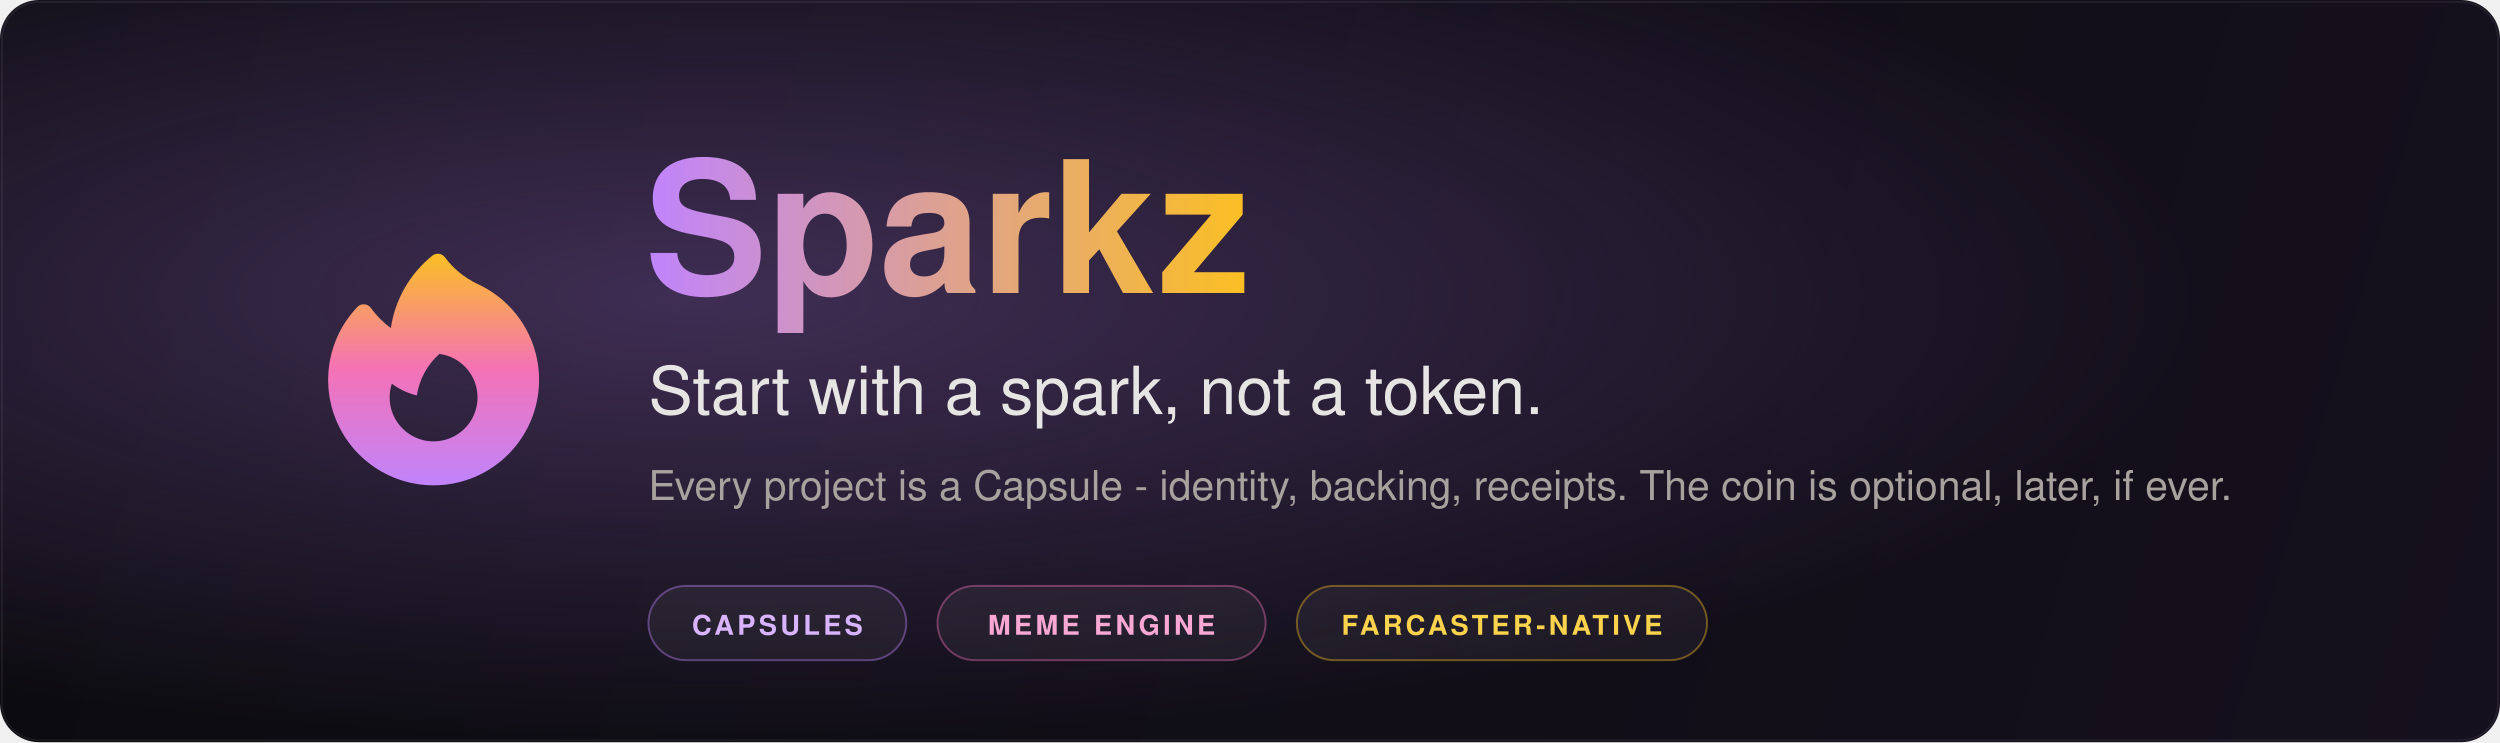
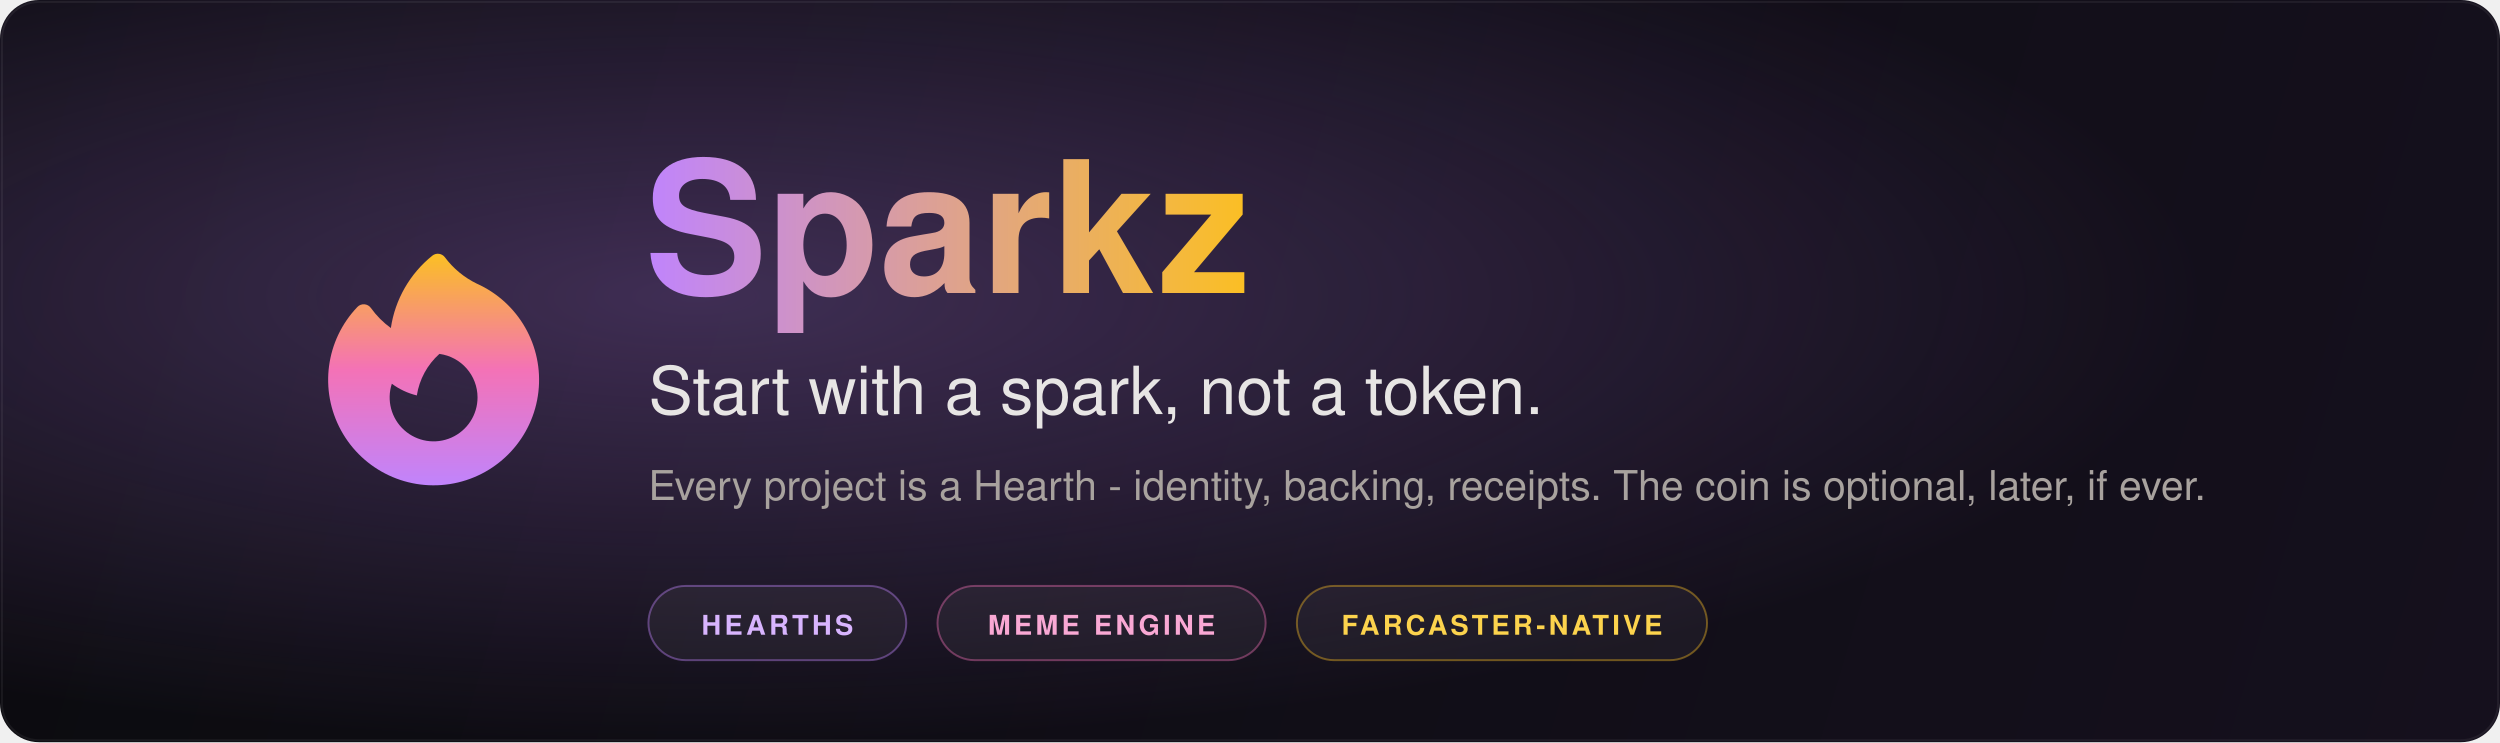
<svg xmlns="http://www.w3.org/2000/svg" width="1280" height="380" viewBox="0 0 1280 380" fill="none" role="img" aria-label="Sparkz - start with a spark, not a token">
  <defs>
    <linearGradient id="bg" x1="0" y1="0" x2="1280" y2="380" gradientUnits="userSpaceOnUse">
      <stop offset="0" stop-color="#0b0b0f" />
      <stop offset="1" stop-color="#15101d" />
    </linearGradient>
    <linearGradient id="spark" x1="0" y1="0" x2="1" y2="0">
      <stop offset="0" stop-color="#c084fc" />
      <stop offset="1" stop-color="#fbbf24" />
    </linearGradient>
    <linearGradient id="flame" x1="0" y1="0" x2="0" y2="1">
      <stop offset="0" stop-color="#fbbf24" />
      <stop offset="0.5" stop-color="#f472b6" />
      <stop offset="1" stop-color="#c084fc" />
    </linearGradient>
    <radialGradient id="glow" cx="0.28" cy="0.4" r="0.6">
      <stop offset="0" stop-color="#c084fc" stop-opacity="0.28" />
      <stop offset="1" stop-color="#c084fc" stop-opacity="0" />
    </radialGradient>
    <style>
      .wm { font-family: 'Space Grotesk','Segoe UI',Helvetica,Arial,sans-serif; font-weight: 700; }
      .body { font-family: 'Space Grotesk','Segoe UI',Helvetica,Arial,sans-serif; font-weight: 500; }
      .chip { font-family: 'Space Grotesk','Segoe UI',Helvetica,Arial,sans-serif; font-weight: 600; letter-spacing: 0.12em; }
    </style>
  </defs>
  <rect width="1280" height="380" rx="20" fill="url(#bg)" />
  <rect width="1280" height="380" rx="20" fill="url(#glow)" />
  <rect x="1" y="1" width="1278" height="378" rx="19" fill="none" stroke="#ffffff" stroke-opacity="0.06" />
  <g transform="translate(150 118) scale(6)">
    <path fill="url(#flame)" fill-rule="evenodd" clip-rule="evenodd" d="M12.963 2.286a.75.75 0 0 0-1.071-.136 9.742 9.742 0 0 0-3.539 6.176 7.547 7.547 0 0 1-1.705-1.715.75.75 0 0 0-1.152-.082A9 9 0 1 0 15.68 4.534a7.46 7.46 0 0 1-2.717-2.248ZM15.75 14.25a3.75 3.75 0 1 1-7.313-1.172c.628.465 1.35.81 2.133 1a5.99 5.99 0 0 1 1.925-3.546 3.75 3.75 0 0 1 3.255 3.718Z" />
  </g>
  <text x="330" y="150" class="wm" font-size="94" fill="url(#spark)">Sparkz</text>
  <text x="332" y="212" class="body" font-size="34" fill="#e7e5e4">Start with a spark, not a token.</text>
-   <text x="332" y="256" class="body" font-size="21" fill="#a8a29e">Every project is a Capsule - identity, backing, receipts. The coin is optional, later, if ever.</text>
+   <text x="332" y="256" class="body" font-size="21" fill="#a8a29e">Every project is a Hearth - identity, backing, receipts. The coin is optional, later, if ever.</text>
  <g transform="translate(332 300)">
    <rect x="0" y="0" width="132" height="38" rx="19" fill="#ffffff" fill-opacity="0.05" stroke="#c084fc" stroke-opacity="0.4" />
-     <text x="66" y="25" class="chip" font-size="14" fill="#d8b4fe" text-anchor="middle">CAPSULES</text>
+     <text x="66" y="25" class="chip" font-size="14" fill="#d8b4fe" text-anchor="middle">HEARTHS</text>
    <rect x="148" y="0" width="168" height="38" rx="19" fill="#ffffff" fill-opacity="0.05" stroke="#f472b6" stroke-opacity="0.4" />
    <text x="232" y="25" class="chip" font-size="14" fill="#f9a8d4" text-anchor="middle">MEME ENGINE</text>
    <rect x="332" y="0" width="210" height="38" rx="19" fill="#ffffff" fill-opacity="0.05" stroke="#fbbf24" stroke-opacity="0.4" />
    <text x="437" y="25" class="chip" font-size="14" fill="#fcd34d" text-anchor="middle">FARCASTER-NATIVE</text>
  </g>
</svg>
